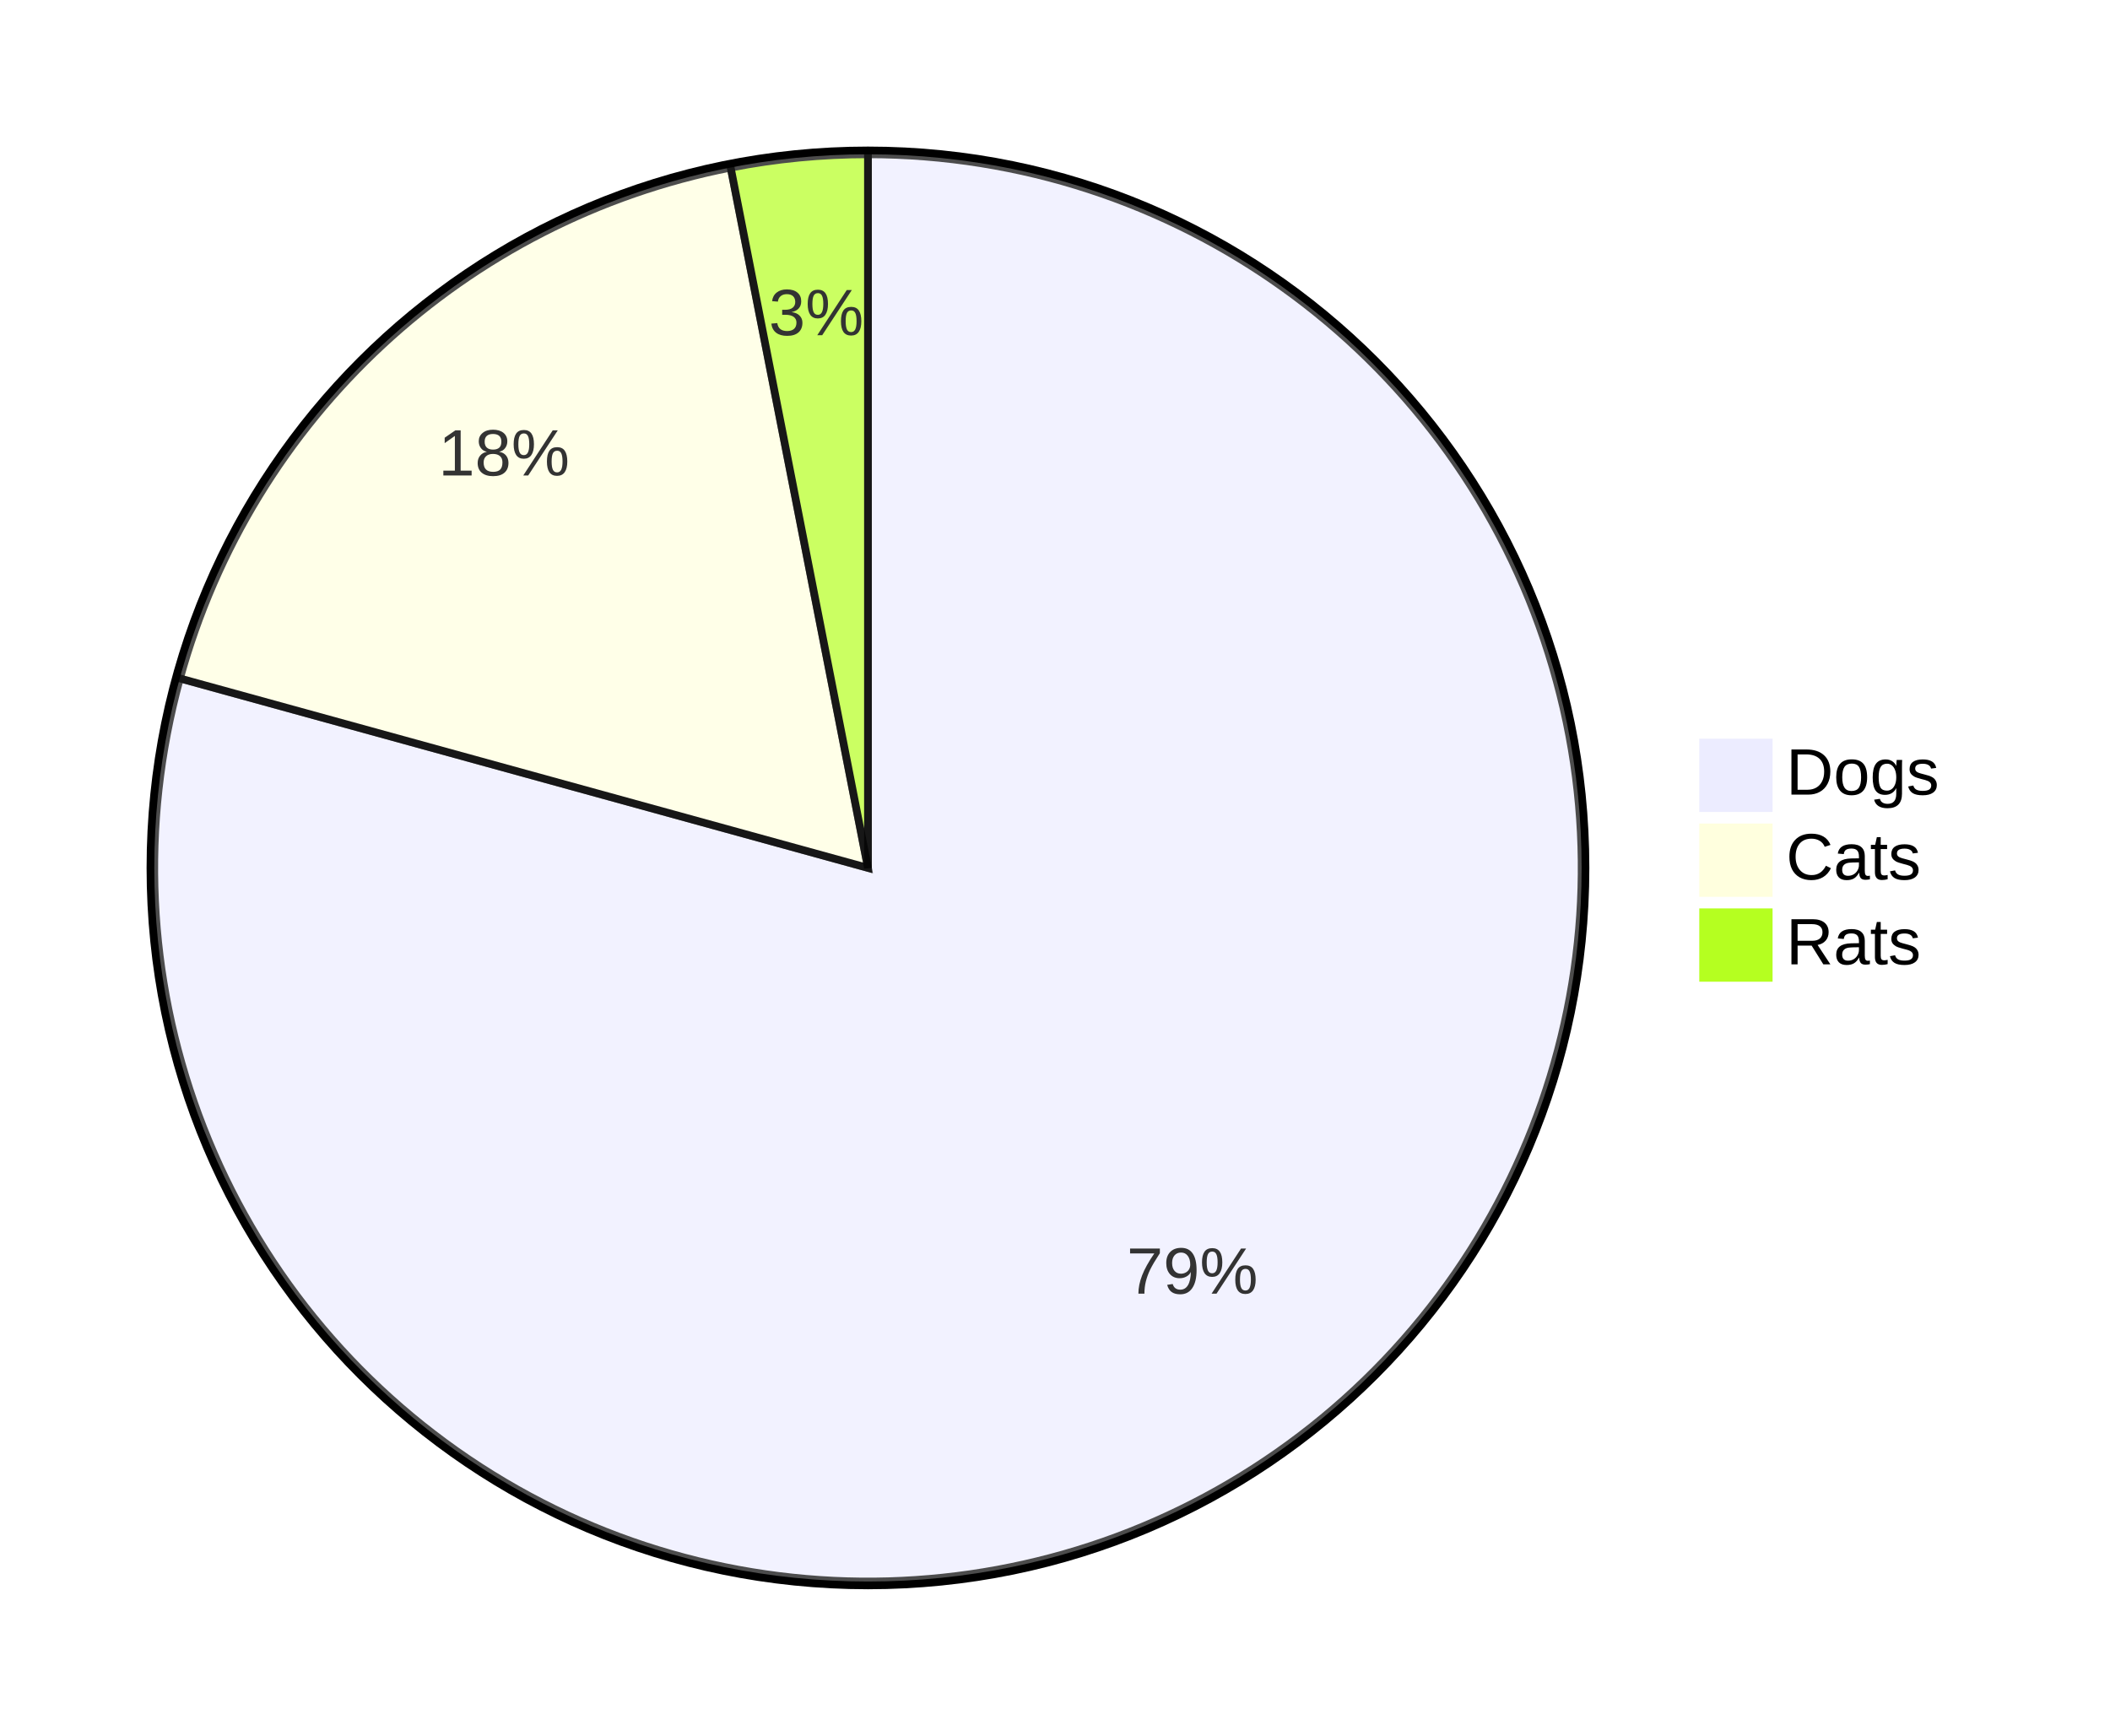
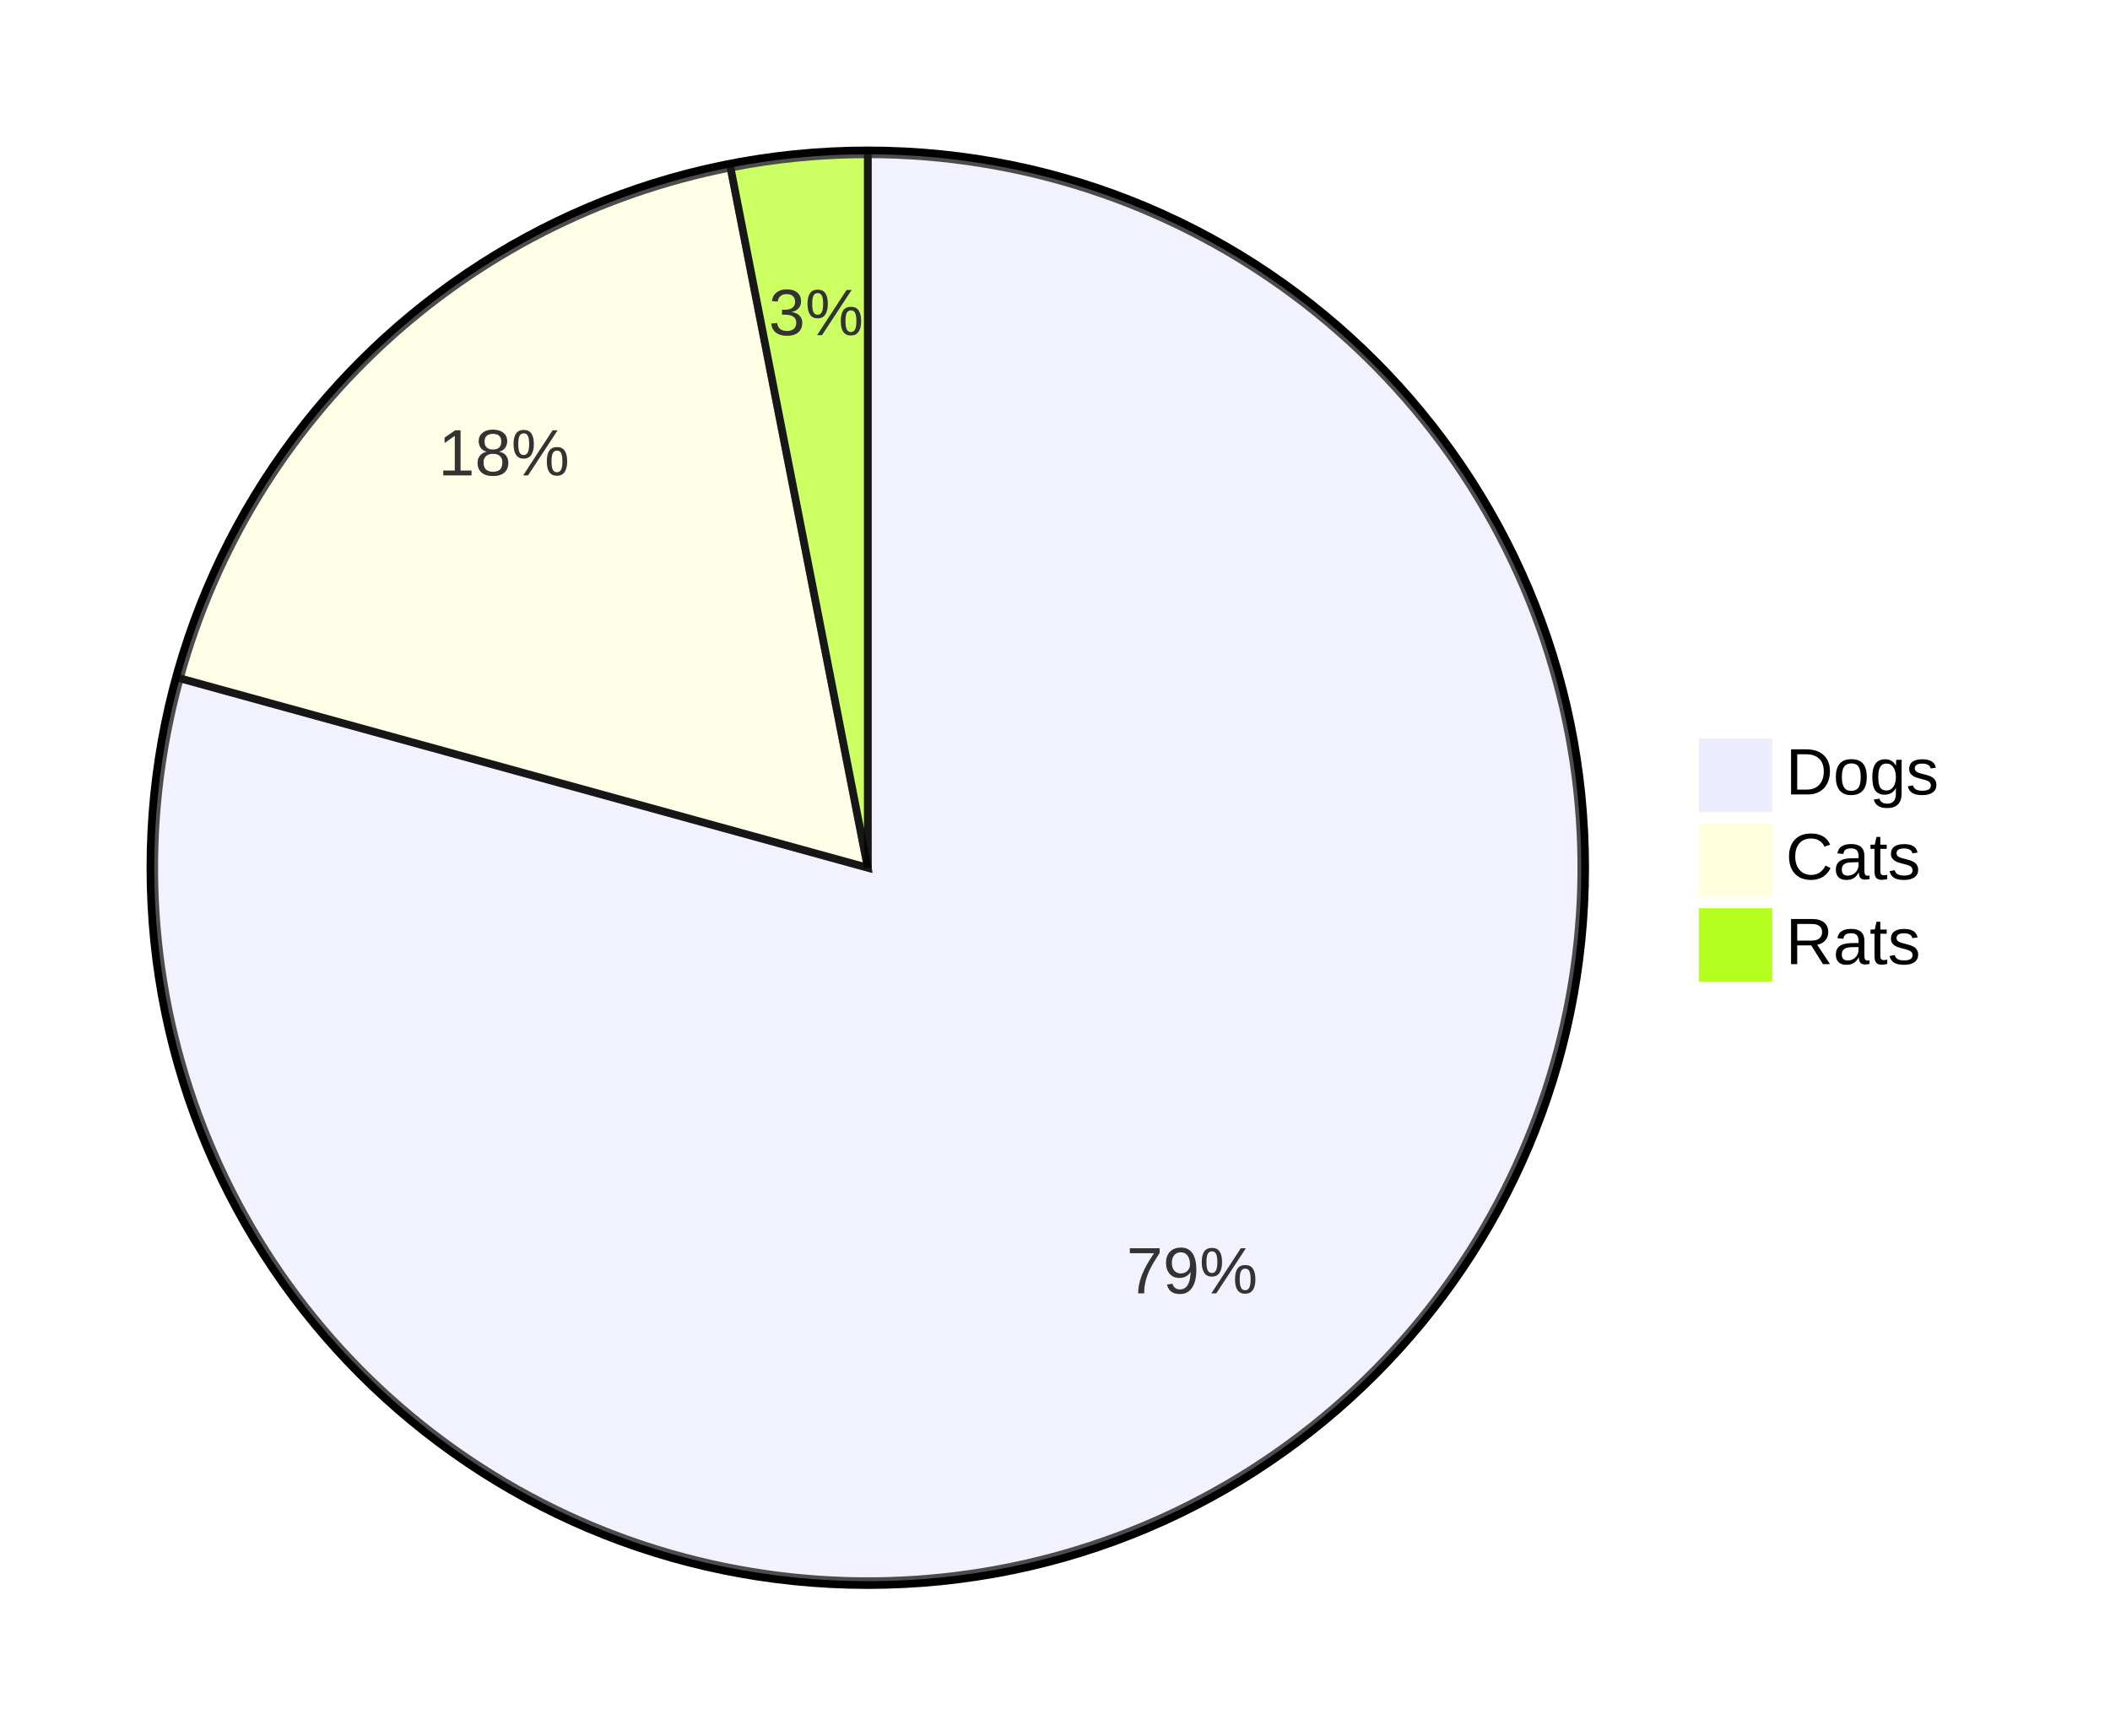
- <svg xmlns="http://www.w3.org/2000/svg" id="upstream_docs_readme_pie_chart_a_href_https_mermaid_js_org_syntax_pie_html_docs_a_a_h_011" width="100%" viewBox="0 0 546.969 450" style="max-width: 546.969px; background-color: white;" role="graphics-document document" aria-roledescription="pie">
-   <style>#upstream_docs_readme_pie_chart_a_href_https_mermaid_js_org_syntax_pie_html_docs_a_a_h_011{font-family:"trebuchet ms",verdana,arial,sans-serif;font-size:16px;fill:#333;}@keyframes edge-animation-frame{from{stroke-dashoffset:0;}}@keyframes dash{to{stroke-dashoffset:0;}}#upstream_docs_readme_pie_chart_a_href_https_mermaid_js_org_syntax_pie_html_docs_a_a_h_011 .edge-animation-slow{stroke-dasharray:9,5!important;stroke-dashoffset:900;animation:dash 50s linear infinite;stroke-linecap:round;}#upstream_docs_readme_pie_chart_a_href_https_mermaid_js_org_syntax_pie_html_docs_a_a_h_011 .edge-animation-fast{stroke-dasharray:9,5!important;stroke-dashoffset:900;animation:dash 20s linear infinite;stroke-linecap:round;}#upstream_docs_readme_pie_chart_a_href_https_mermaid_js_org_syntax_pie_html_docs_a_a_h_011 .error-icon{fill:#552222;}#upstream_docs_readme_pie_chart_a_href_https_mermaid_js_org_syntax_pie_html_docs_a_a_h_011 .error-text{fill:#552222;stroke:#552222;}#upstream_docs_readme_pie_chart_a_href_https_mermaid_js_org_syntax_pie_html_docs_a_a_h_011 .edge-thickness-normal{stroke-width:1px;}#upstream_docs_readme_pie_chart_a_href_https_mermaid_js_org_syntax_pie_html_docs_a_a_h_011 .edge-thickness-thick{stroke-width:3.5px;}#upstream_docs_readme_pie_chart_a_href_https_mermaid_js_org_syntax_pie_html_docs_a_a_h_011 .edge-pattern-solid{stroke-dasharray:0;}#upstream_docs_readme_pie_chart_a_href_https_mermaid_js_org_syntax_pie_html_docs_a_a_h_011 .edge-thickness-invisible{stroke-width:0;fill:none;}#upstream_docs_readme_pie_chart_a_href_https_mermaid_js_org_syntax_pie_html_docs_a_a_h_011 .edge-pattern-dashed{stroke-dasharray:3;}#upstream_docs_readme_pie_chart_a_href_https_mermaid_js_org_syntax_pie_html_docs_a_a_h_011 .edge-pattern-dotted{stroke-dasharray:2;}#upstream_docs_readme_pie_chart_a_href_https_mermaid_js_org_syntax_pie_html_docs_a_a_h_011 .marker{fill:#333333;stroke:#333333;}#upstream_docs_readme_pie_chart_a_href_https_mermaid_js_org_syntax_pie_html_docs_a_a_h_011 .marker.cross{stroke:#333333;}#upstream_docs_readme_pie_chart_a_href_https_mermaid_js_org_syntax_pie_html_docs_a_a_h_011 svg{font-family:"trebuchet ms",verdana,arial,sans-serif;font-size:16px;}#upstream_docs_readme_pie_chart_a_href_https_mermaid_js_org_syntax_pie_html_docs_a_a_h_011 p{margin:0;}#upstream_docs_readme_pie_chart_a_href_https_mermaid_js_org_syntax_pie_html_docs_a_a_h_011 .pieCircle{stroke:black;stroke-width:2px;opacity:0.7;}#upstream_docs_readme_pie_chart_a_href_https_mermaid_js_org_syntax_pie_html_docs_a_a_h_011 .pieOuterCircle{stroke:black;stroke-width:2px;fill:none;}#upstream_docs_readme_pie_chart_a_href_https_mermaid_js_org_syntax_pie_html_docs_a_a_h_011 .pieTitleText{text-anchor:middle;font-size:25px;fill:black;font-family:"trebuchet ms",verdana,arial,sans-serif;}#upstream_docs_readme_pie_chart_a_href_https_mermaid_js_org_syntax_pie_html_docs_a_a_h_011 .slice{font-family:"trebuchet ms",verdana,arial,sans-serif;fill:#333;font-size:17px;}#upstream_docs_readme_pie_chart_a_href_https_mermaid_js_org_syntax_pie_html_docs_a_a_h_011 .legend text{fill:black;font-family:"trebuchet ms",verdana,arial,sans-serif;font-size:17px;}#upstream_docs_readme_pie_chart_a_href_https_mermaid_js_org_syntax_pie_html_docs_a_a_h_011 :root{--mermaid-font-family:"trebuchet ms",verdana,arial,sans-serif;}</style>
+ <svg xmlns="http://www.w3.org/2000/svg" id="upstream_docs_readme_pie_chart_a_href_https_mermaid_js_org_syntax_pie_html_docs_a_a_h_011" width="100%" viewBox="0 0 547.082 450" style="max-width: 547.082px; background-color: white;" role="graphics-document document" aria-roledescription="pie">
+   <style>#upstream_docs_readme_pie_chart_a_href_https_mermaid_js_org_syntax_pie_html_docs_a_a_h_011{font-family:"trebuchet ms",verdana,arial,sans-serif;font-size:16px;fill:#333;}@keyframes edge-animation-frame{from{stroke-dashoffset:0;}}@keyframes dash{to{stroke-dashoffset:0;}}#upstream_docs_readme_pie_chart_a_href_https_mermaid_js_org_syntax_pie_html_docs_a_a_h_011 .edge-animation-slow{stroke-dasharray:9,5!important;stroke-dashoffset:900;animation:dash 50s linear infinite;stroke-linecap:round;}#upstream_docs_readme_pie_chart_a_href_https_mermaid_js_org_syntax_pie_html_docs_a_a_h_011 .edge-animation-fast{stroke-dasharray:9,5!important;stroke-dashoffset:900;animation:dash 20s linear infinite;stroke-linecap:round;}#upstream_docs_readme_pie_chart_a_href_https_mermaid_js_org_syntax_pie_html_docs_a_a_h_011 .error-icon{fill:#552222;}#upstream_docs_readme_pie_chart_a_href_https_mermaid_js_org_syntax_pie_html_docs_a_a_h_011 .error-text{fill:#552222;stroke:#552222;}#upstream_docs_readme_pie_chart_a_href_https_mermaid_js_org_syntax_pie_html_docs_a_a_h_011 .edge-thickness-normal{stroke-width:1px;}#upstream_docs_readme_pie_chart_a_href_https_mermaid_js_org_syntax_pie_html_docs_a_a_h_011 .edge-thickness-thick{stroke-width:3.5px;}#upstream_docs_readme_pie_chart_a_href_https_mermaid_js_org_syntax_pie_html_docs_a_a_h_011 .edge-pattern-solid{stroke-dasharray:0;}#upstream_docs_readme_pie_chart_a_href_https_mermaid_js_org_syntax_pie_html_docs_a_a_h_011 .edge-thickness-invisible{stroke-width:0;fill:none;}#upstream_docs_readme_pie_chart_a_href_https_mermaid_js_org_syntax_pie_html_docs_a_a_h_011 .edge-pattern-dashed{stroke-dasharray:3;}#upstream_docs_readme_pie_chart_a_href_https_mermaid_js_org_syntax_pie_html_docs_a_a_h_011 .edge-pattern-dotted{stroke-dasharray:2;}#upstream_docs_readme_pie_chart_a_href_https_mermaid_js_org_syntax_pie_html_docs_a_a_h_011 .marker{fill:#333333;stroke:#333333;}#upstream_docs_readme_pie_chart_a_href_https_mermaid_js_org_syntax_pie_html_docs_a_a_h_011 .marker.cross{stroke:#333333;}#upstream_docs_readme_pie_chart_a_href_https_mermaid_js_org_syntax_pie_html_docs_a_a_h_011 svg{font-family:"trebuchet ms",verdana,arial,sans-serif;font-size:16px;}#upstream_docs_readme_pie_chart_a_href_https_mermaid_js_org_syntax_pie_html_docs_a_a_h_011 p{margin:0;}#upstream_docs_readme_pie_chart_a_href_https_mermaid_js_org_syntax_pie_html_docs_a_a_h_011 .pieCircle{stroke:black;stroke-width:2px;opacity:0.7;}#upstream_docs_readme_pie_chart_a_href_https_mermaid_js_org_syntax_pie_html_docs_a_a_h_011 .pieOuterCircle{stroke:black;stroke-width:2px;fill:none;}#upstream_docs_readme_pie_chart_a_href_https_mermaid_js_org_syntax_pie_html_docs_a_a_h_011 .pieTitleText{text-anchor:middle;font-size:25px;fill:black;font-family:"trebuchet ms",verdana,arial,sans-serif;}#upstream_docs_readme_pie_chart_a_href_https_mermaid_js_org_syntax_pie_html_docs_a_a_h_011 .slice{font-family:"trebuchet ms",verdana,arial,sans-serif;fill:#333;font-size:17px;}#upstream_docs_readme_pie_chart_a_href_https_mermaid_js_org_syntax_pie_html_docs_a_a_h_011 .legend text{fill:black;font-family:"trebuchet ms",verdana,arial,sans-serif;font-size:17px;}#upstream_docs_readme_pie_chart_a_href_https_mermaid_js_org_syntax_pie_html_docs_a_a_h_011 .node .neo-node{stroke:#9370DB;}#upstream_docs_readme_pie_chart_a_href_https_mermaid_js_org_syntax_pie_html_docs_a_a_h_011 [data-look="neo"].node rect,#upstream_docs_readme_pie_chart_a_href_https_mermaid_js_org_syntax_pie_html_docs_a_a_h_011 [data-look="neo"].cluster rect,#upstream_docs_readme_pie_chart_a_href_https_mermaid_js_org_syntax_pie_html_docs_a_a_h_011 [data-look="neo"].node polygon{stroke:#9370DB;filter:drop-shadow(1px 2px 2px rgba(185, 185, 185, 1));}#upstream_docs_readme_pie_chart_a_href_https_mermaid_js_org_syntax_pie_html_docs_a_a_h_011 [data-look="neo"].node path{stroke:#9370DB;stroke-width:1px;}#upstream_docs_readme_pie_chart_a_href_https_mermaid_js_org_syntax_pie_html_docs_a_a_h_011 [data-look="neo"].node .outer-path{filter:drop-shadow(1px 2px 2px rgba(185, 185, 185, 1));}#upstream_docs_readme_pie_chart_a_href_https_mermaid_js_org_syntax_pie_html_docs_a_a_h_011 [data-look="neo"].node .neo-line path{stroke:#9370DB;filter:none;}#upstream_docs_readme_pie_chart_a_href_https_mermaid_js_org_syntax_pie_html_docs_a_a_h_011 [data-look="neo"].node circle{stroke:#9370DB;filter:drop-shadow(1px 2px 2px rgba(185, 185, 185, 1));}#upstream_docs_readme_pie_chart_a_href_https_mermaid_js_org_syntax_pie_html_docs_a_a_h_011 [data-look="neo"].node circle .state-start{fill:#000000;}#upstream_docs_readme_pie_chart_a_href_https_mermaid_js_org_syntax_pie_html_docs_a_a_h_011 [data-look="neo"].icon-shape .icon{fill:#9370DB;filter:drop-shadow(1px 2px 2px rgba(185, 185, 185, 1));}#upstream_docs_readme_pie_chart_a_href_https_mermaid_js_org_syntax_pie_html_docs_a_a_h_011 [data-look="neo"].icon-shape .icon-neo path{stroke:#9370DB;filter:drop-shadow(1px 2px 2px rgba(185, 185, 185, 1));}#upstream_docs_readme_pie_chart_a_href_https_mermaid_js_org_syntax_pie_html_docs_a_a_h_011 :root{--mermaid-font-family:"trebuchet ms",verdana,arial,sans-serif;}</style>
  <g />
  <g transform="translate(225,225)">
    <circle cx="0" cy="0" r="186" class="pieOuterCircle" />
    <path d="M0,-185A185,185,0,1,1,-178.36,-49.12L0,0Z" fill="#ECECFF" class="pieCircle" />
    <path d="M-178.36,-49.12A185,185,0,0,1,-35.587,-181.545L0,0Z" fill="#ffffde" class="pieCircle" />
    <path d="M-35.587,-181.545A185,185,0,0,1,0,-185L0,0Z" fill="hsl(80, 100%, 56.275%)" class="pieCircle" />
    <text transform="translate(84.08338,110.37)" class="slice" style="text-anchor: middle;">79%</text>
    <text transform="translate(-94.35522,-101.7283)" class="slice" style="text-anchor: middle;">18%</text>
    <text transform="translate(-13.40776,-138.1007)" class="slice" style="text-anchor: middle;">3%</text>
    <text x="0" y="-200" class="pieTitleText" />
    <g class="legend" transform="translate(216,-33)">
      <rect width="18" height="18" style="fill: rgb(236, 236, 255); stroke: rgb(236, 236, 255);" />
      <text x="22" y="14">Dogs</text>
    </g>
    <g class="legend" transform="translate(216,-11)">
      <rect width="18" height="18" style="fill: rgb(255, 255, 222); stroke: rgb(255, 255, 222);" />
      <text x="22" y="14">Cats</text>
    </g>
    <g class="legend" transform="translate(216,11)">
      <rect width="18" height="18" style="fill: rgb(181, 255, 32); stroke: rgb(181, 255, 32);" />
      <text x="22" y="14">Rats</text>
    </g>
  </g>
</svg>
